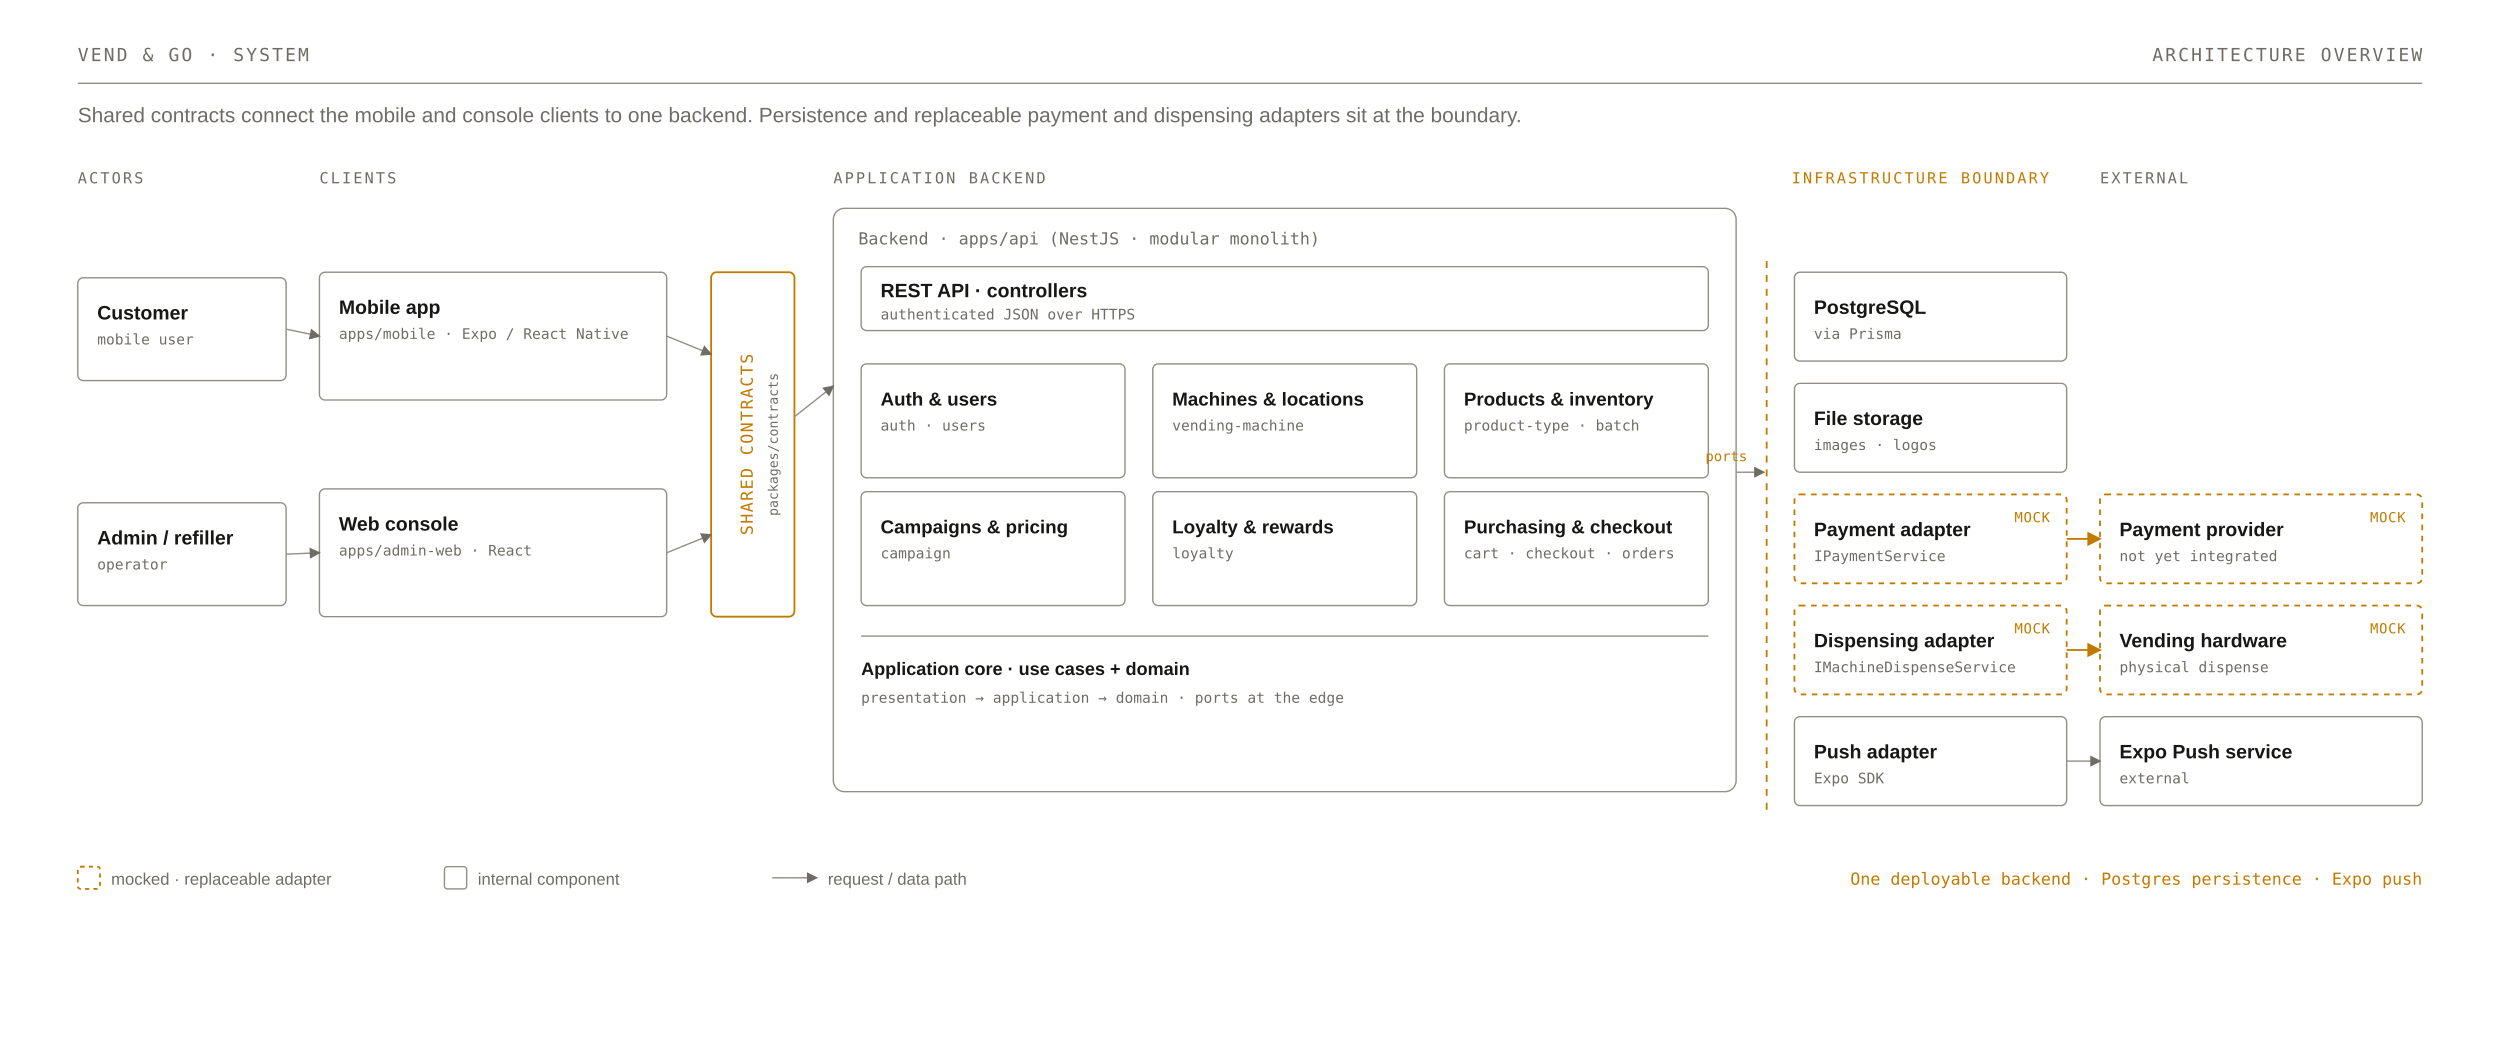
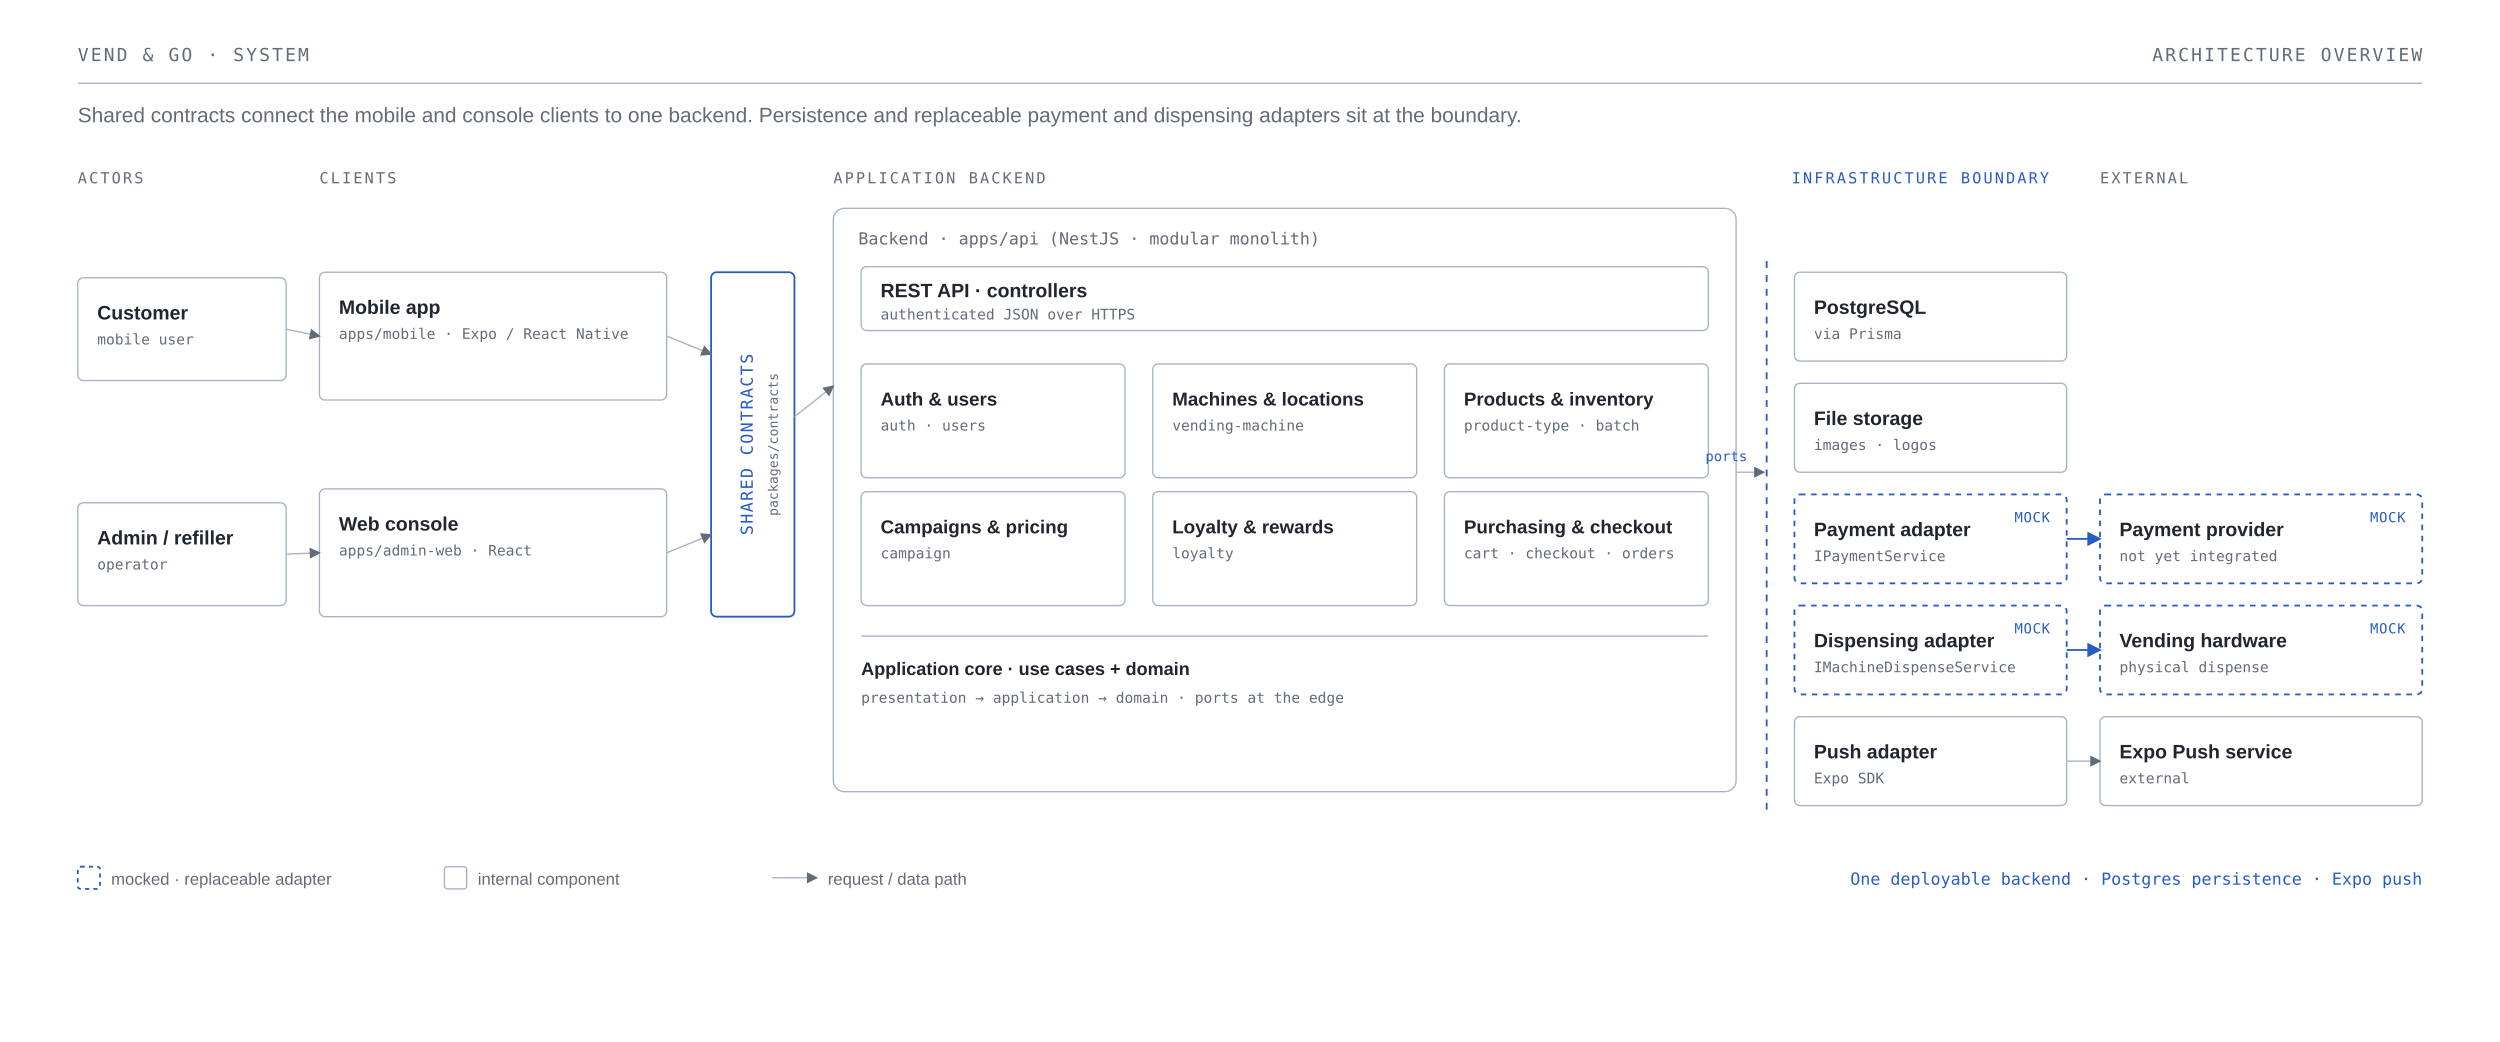
<svg xmlns="http://www.w3.org/2000/svg" viewBox="0 0 1800 750">
  <defs>
    <style>
    text{font-family:-apple-system, 'Helvetica Neue', 'Arial', sans-serif;} .mono{font-family:'SFMono-Regular', 'Menlo', 'Consolas', monospace;}
-     .fg{fill:#171715;} .sec{fill:#6e6c65;} .acc{fill:#c17a00;}
-     .ln{stroke:#918e85;stroke-width:1;fill:none;}
-     .lnfg{stroke:#171715;stroke-width:1.4;fill:none;}
-     .lacc{stroke:#c17a00;stroke-width:1.3;fill:none;}
+     .fg{fill:#202630;} .sec{fill:#626b78;} .acc{fill:#285bc5;}
+     .ln{stroke:#a8b4c5;stroke-width:1;fill:none;}
+     .lnfg{stroke:#202630;stroke-width:1.4;fill:none;}
+     .lacc{stroke:#285bc5;stroke-width:1.3;fill:none;}
    .lbl{letter-spacing:1.5px;}
  </style>
    <marker id="a" markerWidth="9" markerHeight="9" refX="7" refY="4" orient="auto">
-       <path d="M0,0 L8,4 L0,8 Z" fill="#6e6c65" />
+       <path d="M0,0 L8,4 L0,8 Z" fill="#626b78" />
    </marker>
    <marker id="aa" markerWidth="9" markerHeight="9" refX="7" refY="4" orient="auto">
-       <path d="M0,0 L8,4 L0,8 Z" fill="#c17a00" />
+       <path d="M0,0 L8,4 L0,8 Z" fill="#285bc5" />
    </marker>
  </defs>
  <text class="sec mono" x="56" y="44" font-size="13" letter-spacing="1.5">VEND &amp; GO · SYSTEM</text>
  <text class="sec mono" x="1744" y="44" font-size="13" text-anchor="end" letter-spacing="1.5">ARCHITECTURE OVERVIEW</text>
  <line class="ln" x1="56" y1="60" x2="1744" y2="60" />
  <text class="sec" x="56" y="88" font-size="15">Shared contracts connect the mobile and console clients to one backend. Persistence and replaceable payment and dispensing adapters sit at the boundary.</text>
  <text class="sec mono" x="56" y="132" font-size="11" letter-spacing="1.5">ACTORS</text>
  <text class="sec mono" x="230" y="132" font-size="11" letter-spacing="1.5">CLIENTS</text>
  <text class="sec mono" x="600" y="132" font-size="11" letter-spacing="1.5">APPLICATION BACKEND</text>
  <text class="acc mono" x="1290" y="132" font-size="11" letter-spacing="1.5">INFRASTRUCTURE BOUNDARY</text>
  <text class="sec mono" x="1512" y="132" font-size="11" letter-spacing="1.5">EXTERNAL</text>
  <rect x="56" y="200" width="150" height="74" rx="4" fill="none" class="ln" />
  <text class="fg" x="70" y="230" font-size="14" font-weight="600">Customer</text>
  <text class="sec mono" x="70" y="248" font-size="10.5">mobile user</text>
  <rect x="56" y="362" width="150" height="74" rx="4" fill="none" class="ln" />
  <text class="fg" x="70" y="392" font-size="14" font-weight="600">Admin / refiller</text>
  <text class="sec mono" x="70" y="410" font-size="10.5">operator</text>
  <rect x="230" y="196" width="250" height="92" rx="4" fill="none" class="ln" />
  <text class="fg" x="244" y="226" font-size="14" font-weight="600">Mobile app</text>
  <text class="sec mono" x="244" y="244" font-size="10.5">apps/mobile · Expo / React Native</text>
  <rect x="230" y="352" width="250" height="92" rx="4" fill="none" class="ln" />
  <text class="fg" x="244" y="382" font-size="14" font-weight="600">Web console</text>
  <text class="sec mono" x="244" y="400" font-size="10.5">apps/admin-web · React</text>
  <line class="ln" x1="206" y1="237" x2="230" y2="242" marker-end="url(#a)" />
  <line class="ln" x1="206" y1="399" x2="230" y2="398" marker-end="url(#a)" />
  <rect x="512" y="196" width="60" height="248" rx="4" fill="none" class="lacc" />
  <text class="acc mono" x="542" y="320" font-size="12" text-anchor="middle" letter-spacing="1" transform="rotate(-90 542 320)">SHARED CONTRACTS</text>
  <text class="sec mono" x="560" y="320" font-size="9.5" text-anchor="middle" transform="rotate(-90 560 320)">packages/contracts</text>
  <line class="ln" x1="480" y1="242" x2="512" y2="255" marker-end="url(#a)" />
  <line class="ln" x1="480" y1="398" x2="512" y2="385" marker-end="url(#a)" />
  <rect x="600" y="150" width="650" height="420" rx="8" fill="none" class="ln" />
  <text class="sec mono" x="618" y="176" font-size="12">Backend · apps/api  (NestJS · modular monolith)</text>
  <rect x="620" y="192" width="610" height="46" rx="4" fill="none" class="ln" />
  <text class="fg" x="634" y="214" font-size="14" font-weight="600">REST API · controllers</text>
  <text class="sec mono" x="634" y="230" font-size="10.5">authenticated JSON over HTTPS</text>
  <line class="ln" x1="572" y1="300" x2="600" y2="278" marker-end="url(#a)" />
  <rect x="620" y="262" width="190" height="82" rx="4" fill="none" class="ln" />
  <text class="fg" x="634" y="292" font-size="13.5" font-weight="600">Auth &amp; users</text>
  <text class="sec mono" x="634" y="310" font-size="10.5">auth · users</text>
  <rect x="830" y="262" width="190" height="82" rx="4" fill="none" class="ln" />
  <text class="fg" x="844" y="292" font-size="13.5" font-weight="600">Machines &amp; locations</text>
  <text class="sec mono" x="844" y="310" font-size="10.5">vending-machine</text>
  <rect x="1040" y="262" width="190" height="82" rx="4" fill="none" class="ln" />
  <text class="fg" x="1054" y="292" font-size="13.5" font-weight="600">Products &amp; inventory</text>
  <text class="sec mono" x="1054" y="310" font-size="10.5">product-type · batch</text>
  <rect x="620" y="354" width="190" height="82" rx="4" fill="none" class="ln" />
  <text class="fg" x="634" y="384" font-size="13.5" font-weight="600">Campaigns &amp; pricing</text>
  <text class="sec mono" x="634" y="402" font-size="10.5">campaign</text>
  <rect x="830" y="354" width="190" height="82" rx="4" fill="none" class="ln" />
  <text class="fg" x="844" y="384" font-size="13.5" font-weight="600">Loyalty &amp; rewards</text>
  <text class="sec mono" x="844" y="402" font-size="10.5">loyalty</text>
  <rect x="1040" y="354" width="190" height="82" rx="4" fill="none" class="ln" />
  <text class="fg" x="1054" y="384" font-size="13.5" font-weight="600">Purchasing &amp; checkout</text>
  <text class="sec mono" x="1054" y="402" font-size="10.5">cart · checkout · orders</text>
  <line class="ln" x1="620" y1="458" x2="1230" y2="458" />
  <text class="fg" x="620" y="486" font-size="13" font-weight="600">Application core · use cases + domain</text>
  <text class="sec mono" x="620" y="506" font-size="10.5">presentation → application → domain · ports at the edge</text>
  <line class="lacc" x1="1272" y1="188" x2="1272" y2="586" stroke-dasharray="5 5" />
  <line class="ln" x1="1250" y1="340" x2="1270" y2="340" marker-end="url(#a)" />
  <text class="acc mono" x="1258" y="332" font-size="10" text-anchor="end">ports</text>
  <rect x="1292" y="196" width="196" height="64" rx="4" fill="none" class="ln" />
  <text class="fg" x="1306" y="226" font-size="14" font-weight="600">PostgreSQL</text>
  <text class="sec mono" x="1306" y="244" font-size="10.5">via Prisma</text>
  <rect x="1292" y="276" width="196" height="64" rx="4" fill="none" class="ln" />
  <text class="fg" x="1306" y="306" font-size="14" font-weight="600">File storage</text>
  <text class="sec mono" x="1306" y="324" font-size="10.5">images · logos</text>
  <rect x="1292" y="356" width="196" height="64" rx="4" fill="none" class="lacc" stroke-dasharray="4 4" />
  <text class="fg" x="1306" y="386" font-size="14" font-weight="600">Payment adapter</text>
  <text class="sec mono" x="1306" y="404" font-size="10.5">IPaymentService</text>
  <text class="acc mono" x="1476" y="376" font-size="10" text-anchor="end" letter-spacing="0.5">MOCK</text>
  <rect x="1292" y="436" width="196" height="64" rx="4" fill="none" class="lacc" stroke-dasharray="4 4" />
  <text class="fg" x="1306" y="466" font-size="14" font-weight="600">Dispensing adapter</text>
  <text class="sec mono" x="1306" y="484" font-size="10.5">IMachineDispenseService</text>
  <text class="acc mono" x="1476" y="456" font-size="10" text-anchor="end" letter-spacing="0.5">MOCK</text>
  <rect x="1292" y="516" width="196" height="64" rx="4" fill="none" class="ln" />
  <text class="fg" x="1306" y="546" font-size="14" font-weight="600">Push adapter</text>
  <text class="sec mono" x="1306" y="564" font-size="10.5">Expo SDK</text>
  <rect x="1512" y="356" width="232" height="64" rx="4" fill="none" class="lacc" stroke-dasharray="4 4" />
  <text class="fg" x="1526" y="386" font-size="14" font-weight="600">Payment provider</text>
  <text class="sec mono" x="1526" y="404" font-size="10.5">not yet integrated</text>
  <text class="acc mono" x="1732" y="376" font-size="10" text-anchor="end" letter-spacing="0.5">MOCK</text>
  <rect x="1512" y="436" width="232" height="64" rx="4" fill="none" class="lacc" stroke-dasharray="4 4" />
  <text class="fg" x="1526" y="466" font-size="14" font-weight="600">Vending hardware</text>
  <text class="sec mono" x="1526" y="484" font-size="10.5">physical dispense</text>
  <text class="acc mono" x="1732" y="456" font-size="10" text-anchor="end" letter-spacing="0.5">MOCK</text>
  <rect x="1512" y="516" width="232" height="64" rx="4" fill="none" class="ln" />
  <text class="fg" x="1526" y="546" font-size="14" font-weight="600">Expo Push service</text>
  <text class="sec mono" x="1526" y="564" font-size="10.5">external</text>
  <line class="lacc" x1="1488" y1="388" x2="1512" y2="388" marker-end="url(#aa)" />
  <line class="lacc" x1="1488" y1="468" x2="1512" y2="468" marker-end="url(#aa)" />
  <line class="ln" x1="1488" y1="548" x2="1512" y2="548" marker-end="url(#a)" />
  <rect x="56" y="624" width="16" height="16" rx="2" fill="none" class="lacc" stroke-dasharray="3 3" />
  <text class="sec" x="80" y="637" font-size="12">mocked · replaceable adapter</text>
  <rect x="320" y="624" width="16" height="16" rx="2" fill="none" class="ln" />
  <text class="sec" x="344" y="637" font-size="12">internal component</text>
  <line class="ln" x1="556" y1="632" x2="588" y2="632" marker-end="url(#a)" />
  <text class="sec" x="596" y="637" font-size="12">request / data path</text>
  <text class="acc mono" x="1744" y="637" font-size="12" text-anchor="end">One deployable backend · Postgres persistence · Expo push</text>
</svg>
